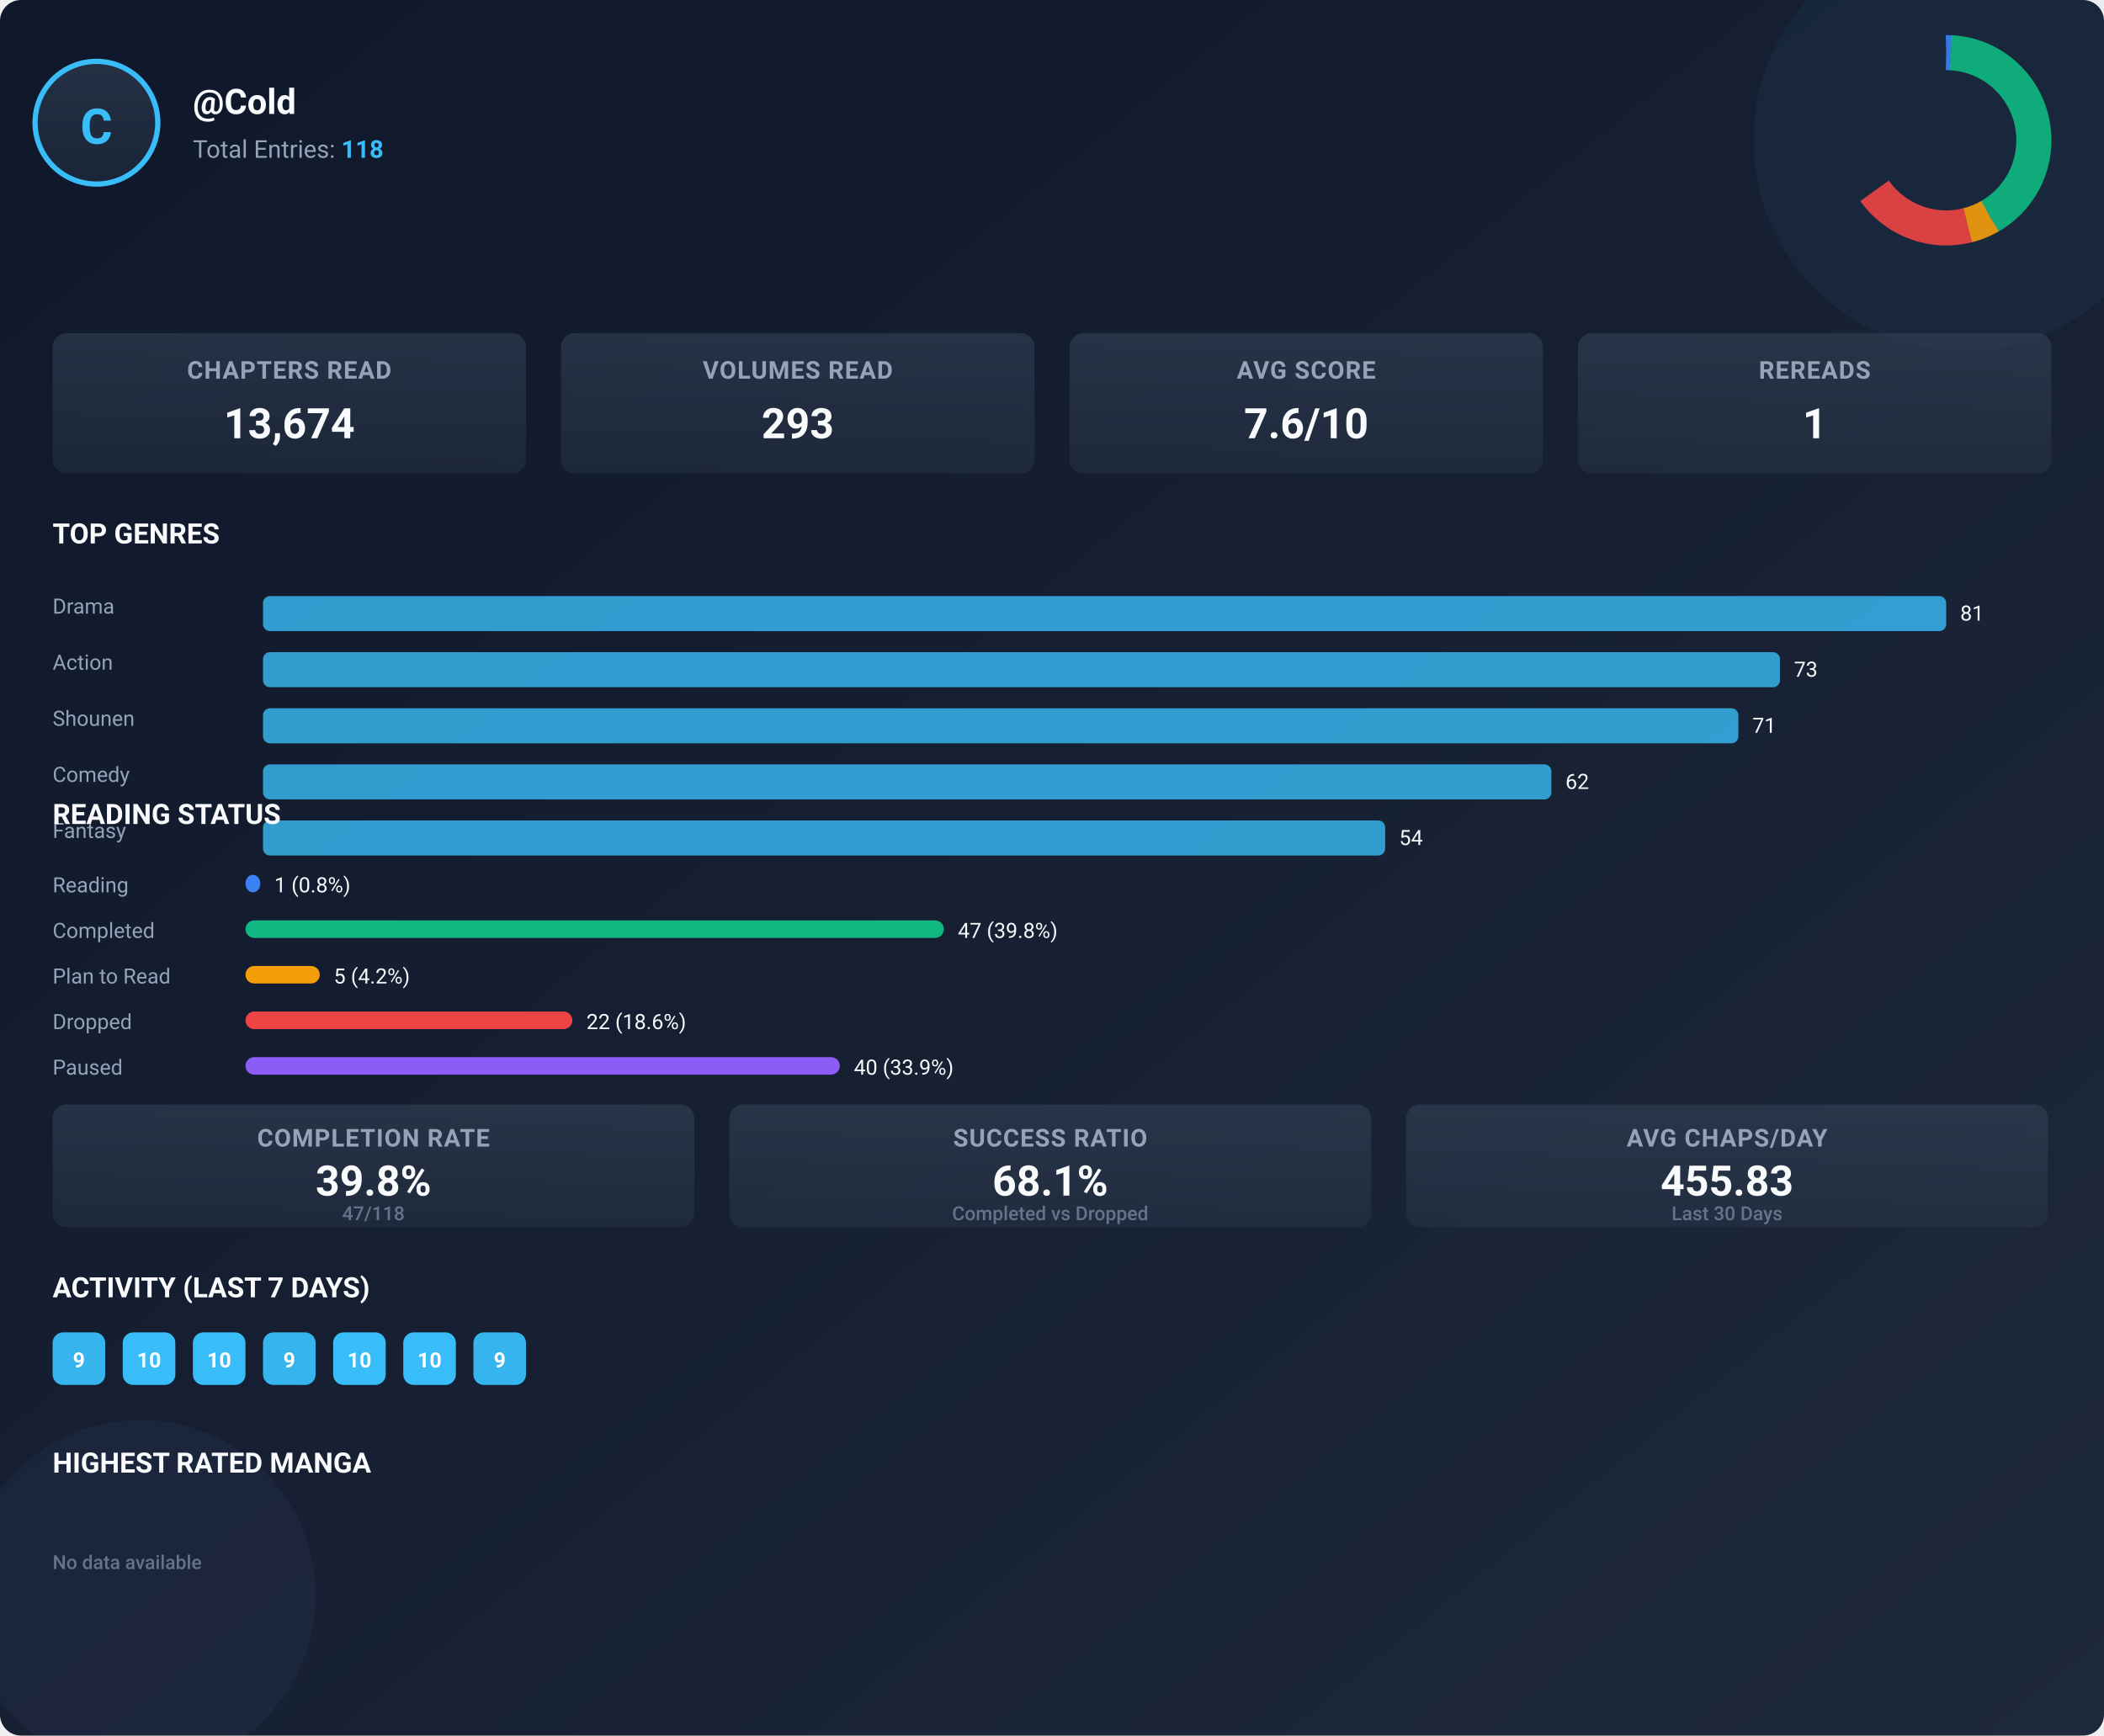
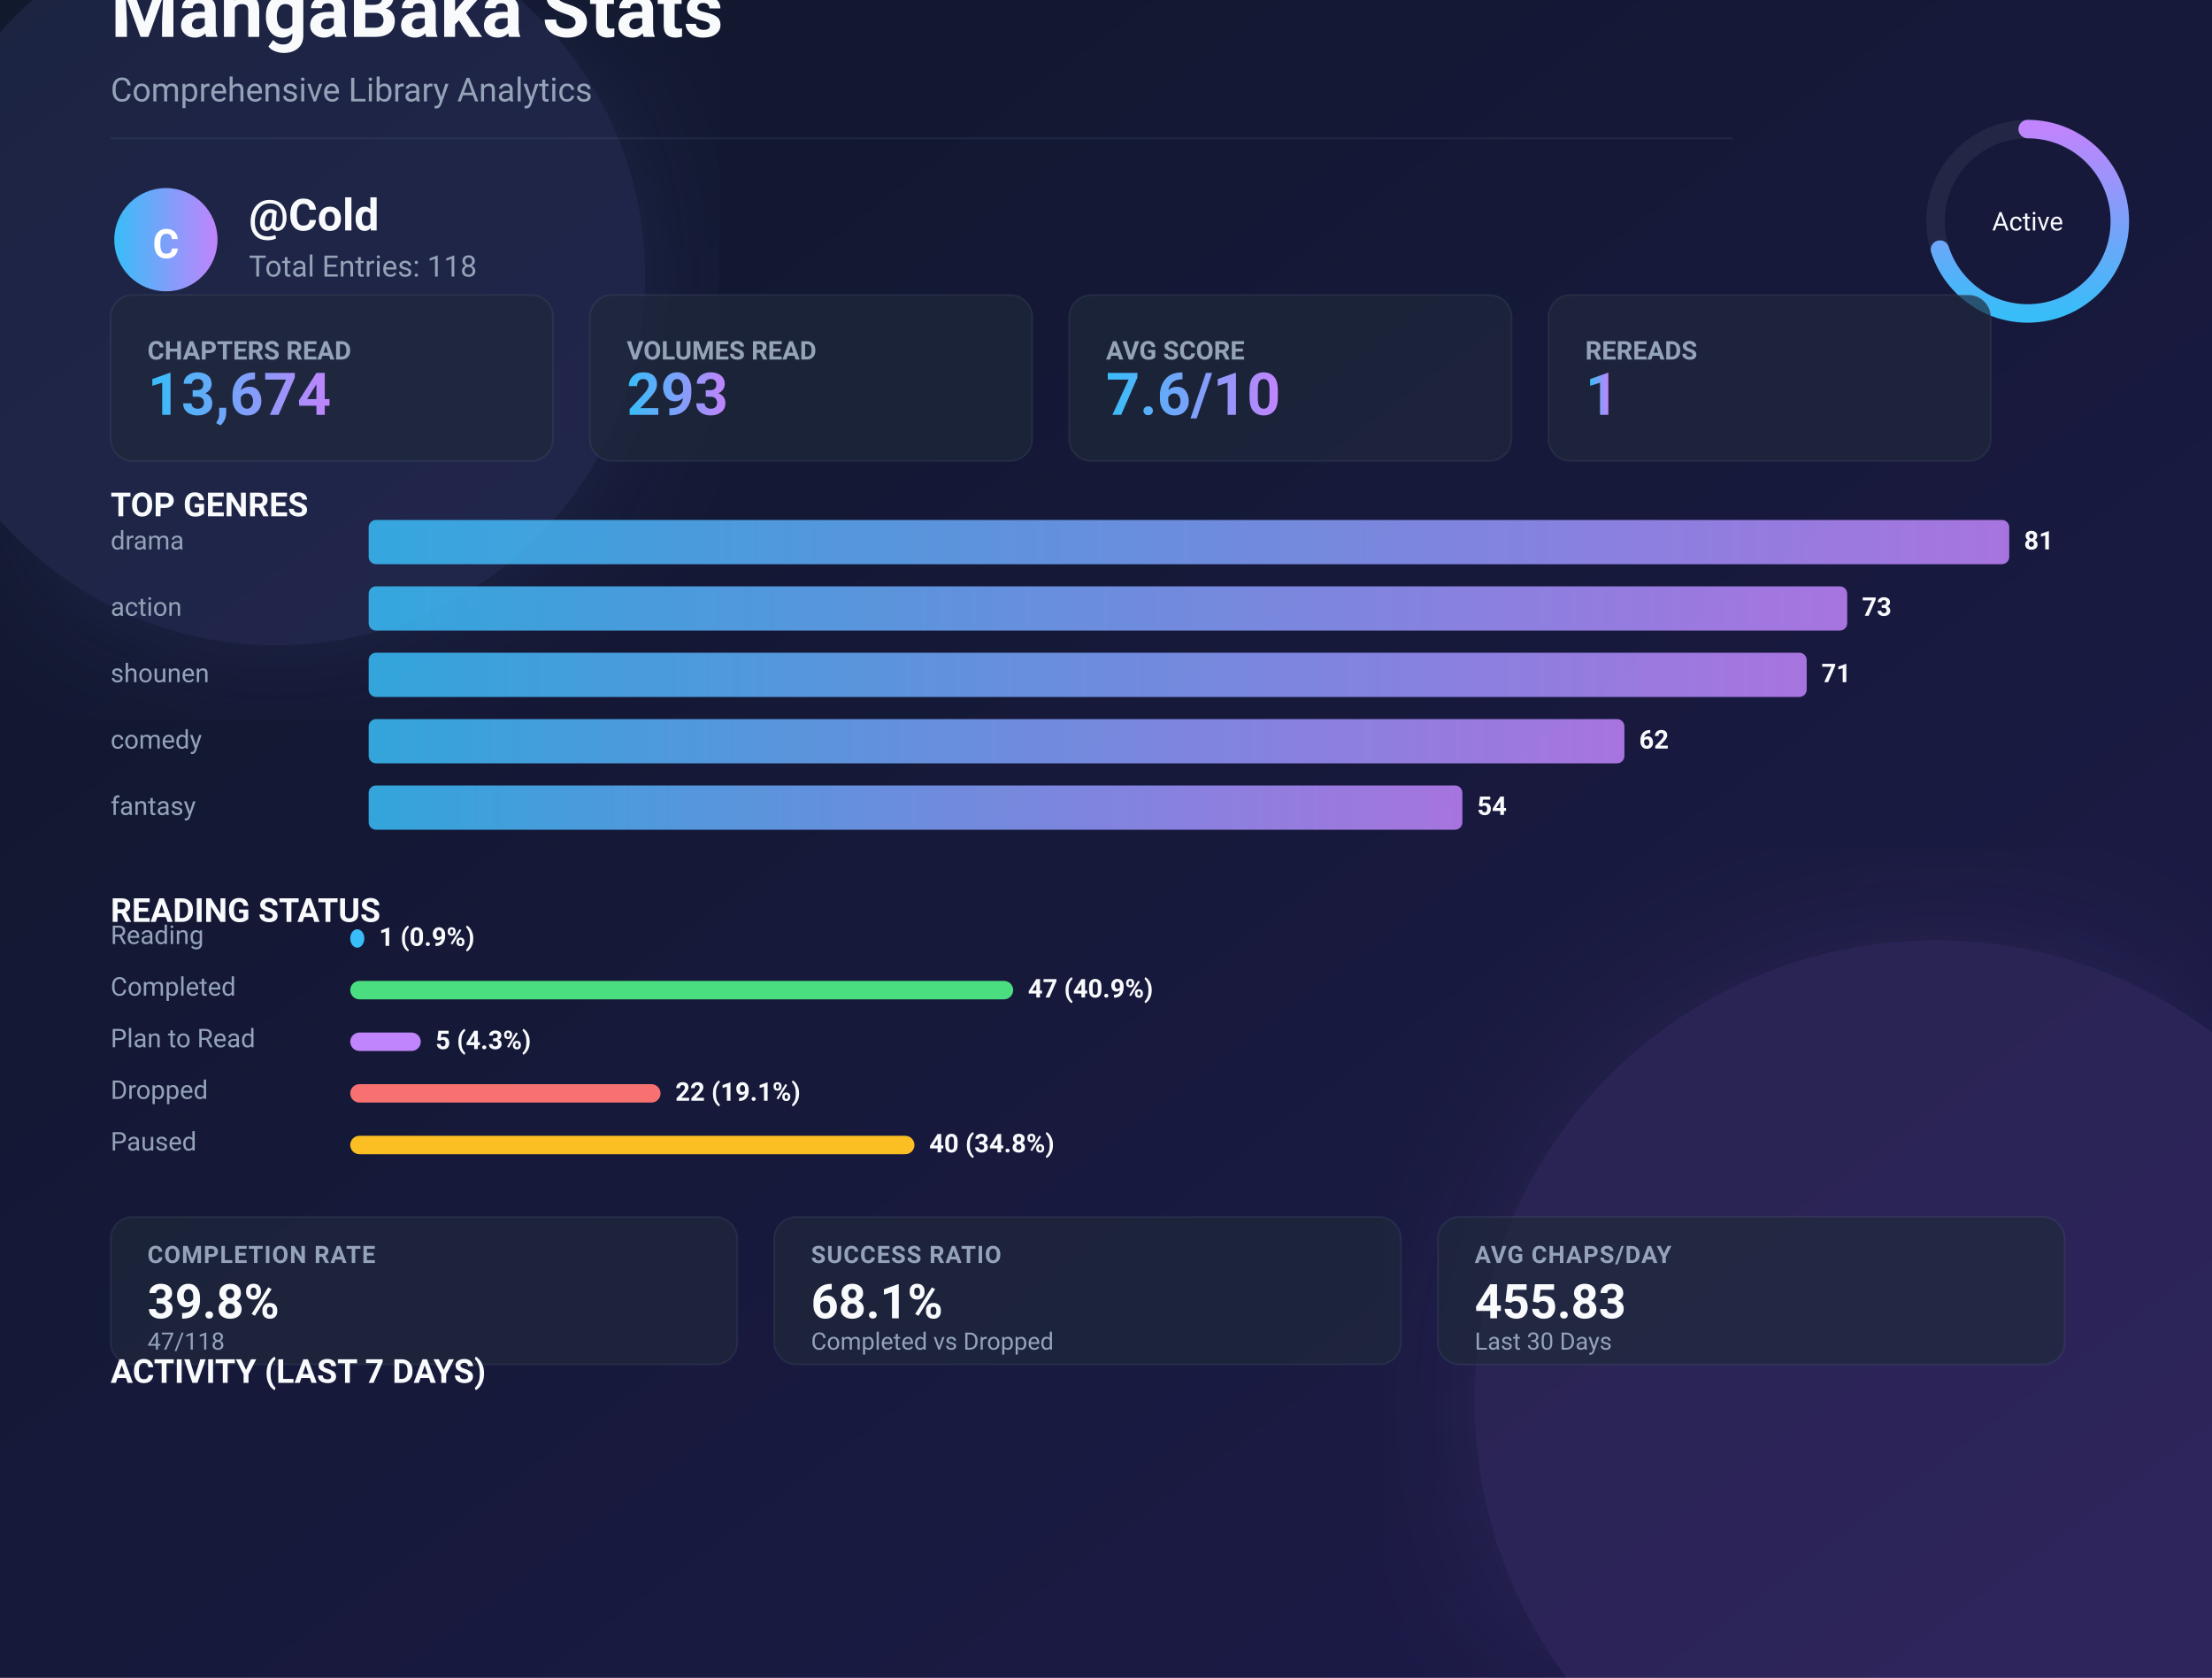
- <svg xmlns="http://www.w3.org/2000/svg" width="100%" height="auto" viewBox="0 0 1200 990" font-family="'Segoe UI', Roboto, sans-serif">
+ <svg xmlns="http://www.w3.org/2000/svg" viewBox="0 0 1200 910" width="100%" height="auto" font-family="'Segoe UI', Roboto, sans-serif">
  <defs>
    <linearGradient id="bgGrad" x1="0%" y1="0%" x2="100%" y2="100%">
      <stop offset="0%" stop-color="#0f172a" />
-       <stop offset="100%" stop-color="#1e293b" />
+       <stop offset="100%" stop-color="#1e1b4b" />
    </linearGradient>
-     <linearGradient id="cardGrad" x1="0%" y1="0%" x2="0%" y2="100%">
-       <stop offset="0%" stop-color="#334155" stop-opacity="0.6" />
-       <stop offset="100%" stop-color="#334155" stop-opacity="0.3" />
+     <linearGradient id="accentGrad" x1="0%" y1="0%" x2="100%" y2="0%">
+       <stop offset="0%" stop-color="#38bdf8" />
+       <stop offset="100%" stop-color="#c084fc" />
    </linearGradient>
+     <filter id="glow">
+       <feGaussianBlur stdDeviation="40" result="coloredBlur" />
+       <feMerge>
+         <feMergeNode in="coloredBlur" />
+         <feMergeNode in="SourceGraphic" />
+       </feMerge>
+     </filter>
    <style>
-         .title{font-size:14px;fill:#94a3b8;font-weight:600;letter-spacing:0.5px}
-         .value{font-size:24px;fill:#f8fafc;font-weight:700}
-         .sub{font-size:12px;fill:#cbd5e1}
-         .label{font-size:11px;fill:#64748b;font-weight:500}
-         .section-title{font-size:16px;fill:#f8fafc;font-weight:bold}
-       </style>
+             .section-title { font-size: 18px; fill: #f8fafc; font-weight: bold; }
+             .card-label { font-size: 14px; fill: #94a3b8; font-weight: 600; }
+             .card-value { font-size: 32px; fill: url(#accentGrad); font-weight: bold; }
+             .metric-main { font-size: 26px; fill: #f8fafc; font-weight: bold; }
+             .metric-sub { font-size: 13px; fill: #94a3b8; }
+             .bar-label { font-size: 14px; fill: #94a3b8; }
+             .bar-value { font-size: 14px; fill: #f8fafc; font-weight: bold; }
+         </style>
  </defs>
-   <rect width="100%" height="100%" fill="url(#bgGrad)" rx="12" />
-   <circle cx="1120" cy="80" r="120" fill="#38bdf8" opacity="0.05" />
-   <circle cx="80" cy="910" r="100" fill="#818cf8" opacity="0.05" />
-   <circle cx="55" cy="70" r="35" fill="url(#cardGrad)" stroke="#38bdf8" stroke-width="3" />
-   <text x="55" y="82" text-anchor="middle" font-size="28" font-weight="bold" fill="#38bdf8">C</text>
-   <text x="110" y="65" font-size="20" font-weight="bold" fill="#f8fafc">@Cold</text>
-   <text x="110" y="90" font-size="14" fill="#94a3b8">Total Entries: <tspan fill="#38bdf8" font-weight="bold">118</tspan>
-   </text>
-   <circle cx="1110" cy="80" r="50" fill="none" stroke="#3b82f6" stroke-width="20" stroke-dasharray="2.732 311.427" transform="rotate(-90.0 1110 80)" opacity="0.9" />
-   <circle cx="1110" cy="80" r="50" fill="none" stroke="#10b981" stroke-width="20" stroke-dasharray="128.396 185.764" transform="rotate(-86.86957 1110 80)" opacity="0.9" />
-   <circle cx="1110" cy="80" r="50" fill="none" stroke="#f59e0b" stroke-width="20" stroke-dasharray="13.659 300.5" transform="rotate(60.26087 1110 80)" opacity="0.9" />
-   <circle cx="1110" cy="80" r="50" fill="none" stroke="#ef4444" stroke-width="20" stroke-dasharray="60.1 254.059" transform="rotate(75.91304 1110 80)" opacity="0.9" />
-   <rect x="30" y="190" width="270" height="80" rx="8" fill="url(#cardGrad)" />
-   <text x="165.0" y="216" text-anchor="middle" class="title">CHAPTERS READ</text>
-   <text x="165.0" y="250" text-anchor="middle" class="value" fill="#38bdf8">13,674</text>
-   <rect x="320" y="190" width="270" height="80" rx="8" fill="url(#cardGrad)" />
-   <text x="455.0" y="216" text-anchor="middle" class="title">VOLUMES READ</text>
-   <text x="455.0" y="250" text-anchor="middle" class="value" fill="#818cf8">293</text>
-   <rect x="610" y="190" width="270" height="80" rx="8" fill="url(#cardGrad)" />
-   <text x="745.0" y="216" text-anchor="middle" class="title">AVG SCORE</text>
-   <text x="745.0" y="250" text-anchor="middle" class="value" fill="#facc15">7.6/10</text>
-   <rect x="900" y="190" width="270" height="80" rx="8" fill="url(#cardGrad)" />
-   <text x="1035.0" y="216" text-anchor="middle" class="title">REREADS</text>
-   <text x="1035.0" y="250" text-anchor="middle" class="value" fill="#4ade80">1</text>
-   <text x="30" y="310" class="section-title">TOP GENRES</text>
-   <text x="30" y="350" font-size="12" fill="#94a3b8">Drama</text>
-   <rect x="150" y="340" width="960.0" height="20" rx="4" fill="#38bdf8" opacity="0.8" />
-   <text x="1118.0" y="354" font-size="12" fill="#f8fafc">81</text>
-   <text x="30" y="382" font-size="12" fill="#94a3b8">Action</text>
-   <rect x="150" y="372" width="865.185" height="20" rx="4" fill="#38bdf8" opacity="0.8" />
-   <text x="1023.185" y="386" font-size="12" fill="#f8fafc">73</text>
-   <text x="30" y="414" font-size="12" fill="#94a3b8">Shounen</text>
-   <rect x="150" y="404" width="841.481" height="20" rx="4" fill="#38bdf8" opacity="0.8" />
-   <text x="999.481" y="418" font-size="12" fill="#f8fafc">71</text>
-   <text x="30" y="446" font-size="12" fill="#94a3b8">Comedy</text>
-   <rect x="150" y="436" width="734.815" height="20" rx="4" fill="#38bdf8" opacity="0.8" />
-   <text x="892.815" y="450" font-size="12" fill="#f8fafc">62</text>
-   <text x="30" y="478" font-size="12" fill="#94a3b8">Fantasy</text>
-   <rect x="150" y="468" width="640.0" height="20" rx="4" fill="#38bdf8" opacity="0.8" />
-   <text x="798.0" y="482" font-size="12" fill="#f8fafc">54</text>
-   <text x="30" y="470" class="section-title">READING STATUS</text>
-   <text x="30" y="509" font-size="12" fill="#94a3b8" width="100">Reading</text>
-   <rect x="140" y="499" width="8.475" height="10" rx="5" fill="#3b82f6" />
-   <text x="156.475" y="509" font-size="12" fill="#f8fafc">1 (0.8%)</text>
-   <text x="30" y="535" font-size="12" fill="#94a3b8" width="100">Completed</text>
-   <rect x="140" y="525" width="398.305" height="10" rx="5" fill="#10b981" />
-   <text x="546.305" y="535" font-size="12" fill="#f8fafc">47 (39.8%)</text>
-   <text x="30" y="561" font-size="12" fill="#94a3b8" width="100">Plan to Read</text>
-   <rect x="140" y="551" width="42.373" height="10" rx="5" fill="#f59e0b" />
-   <text x="190.373" y="561" font-size="12" fill="#f8fafc">5 (4.2%)</text>
-   <text x="30" y="587" font-size="12" fill="#94a3b8" width="100">Dropped</text>
-   <rect x="140" y="577" width="186.441" height="10" rx="5" fill="#ef4444" />
-   <text x="334.441" y="587" font-size="12" fill="#f8fafc">22 (18.6%)</text>
-   <text x="30" y="613" font-size="12" fill="#94a3b8" width="100">Paused</text>
-   <rect x="140" y="603" width="338.983" height="10" rx="5" fill="#8b5cf6" />
-   <text x="486.983" y="613" font-size="12" fill="#f8fafc">40 (33.9%)</text>
-   <rect x="30" y="630" width="366" height="70" rx="8" fill="url(#cardGrad)" />
-   <text x="213.0" y="654" text-anchor="middle" class="title">COMPLETION RATE</text>
-   <text x="213.0" y="682" text-anchor="middle" class="value" fill="#38bdf8">39.8%</text>
-   <text x="213.0" y="696" text-anchor="middle" class="label">47/118</text>
-   <rect x="416" y="630" width="366" height="70" rx="8" fill="url(#cardGrad)" />
-   <text x="599.0" y="654" text-anchor="middle" class="title">SUCCESS RATIO</text>
-   <text x="599.0" y="682" text-anchor="middle" class="value" fill="#4ade80">68.1%</text>
-   <text x="599.0" y="696" text-anchor="middle" class="label">Completed vs Dropped</text>
-   <rect x="802" y="630" width="366" height="70" rx="8" fill="url(#cardGrad)" />
-   <text x="985.0" y="654" text-anchor="middle" class="title">AVG CHAPS/DAY</text>
-   <text x="985.0" y="682" text-anchor="middle" class="value" fill="#facc15">455.83</text>
-   <text x="985.0" y="696" text-anchor="middle" class="label">Last 30 Days</text>
-   <text x="30" y="740" class="section-title">ACTIVITY (LAST 7 DAYS)</text>
-   <rect x="30" y="760" width="30" height="30" rx="6" fill="#38bdf8" fill-opacity="0.94" />
-   <text x="45" y="780" text-anchor="middle" font-size="12" fill="#fff" font-weight="bold">9</text>
-   <rect x="70" y="760" width="30" height="30" rx="6" fill="#38bdf8" fill-opacity="1.0" />
-   <text x="85" y="780" text-anchor="middle" font-size="12" fill="#fff" font-weight="bold">10</text>
-   <rect x="110" y="760" width="30" height="30" rx="6" fill="#38bdf8" fill-opacity="1.0" />
-   <text x="125" y="780" text-anchor="middle" font-size="12" fill="#fff" font-weight="bold">10</text>
-   <rect x="150" y="760" width="30" height="30" rx="6" fill="#38bdf8" fill-opacity="0.94" />
-   <text x="165" y="780" text-anchor="middle" font-size="12" fill="#fff" font-weight="bold">9</text>
-   <rect x="190" y="760" width="30" height="30" rx="6" fill="#38bdf8" fill-opacity="1.0" />
-   <text x="205" y="780" text-anchor="middle" font-size="12" fill="#fff" font-weight="bold">10</text>
-   <rect x="230" y="760" width="30" height="30" rx="6" fill="#38bdf8" fill-opacity="1.0" />
-   <text x="245" y="780" text-anchor="middle" font-size="12" fill="#fff" font-weight="bold">10</text>
-   <rect x="270" y="760" width="30" height="30" rx="6" fill="#38bdf8" fill-opacity="0.94" />
-   <text x="285" y="780" text-anchor="middle" font-size="12" fill="#fff" font-weight="bold">9</text>
-   <text x="30" y="840" class="section-title">HIGHEST RATED MANGA</text>
-   <text x="30" y="895" class="label">No data available</text>
+   <rect width="100%" height="100%" fill="url(#bgGrad)" />
+   <circle cx="150" cy="150" r="200" fill="#818cf8" opacity="0.12" filter="url(#glow)" />
+   <circle cx="1050" cy="760" r="250" fill="#c084fc" opacity="0.10" filter="url(#glow)" />
+   <g transform="translate(0, 20)">
+     <text x="60" y="0" font-size="42" font-weight="bold" fill="#f8fafc">MangaBaka Stats</text>
+     <text x="60" y="35" font-size="18" fill="#94a3b8">Comprehensive Library Analytics</text>
+     <line x1="60" y1="55" x2="940" y2="55" stroke="rgba(148, 163, 184, 0.1)" stroke-width="1" />
+     <circle cx="90" cy="110" r="28" fill="url(#accentGrad)" />
+     <text x="90" y="120" text-anchor="middle" font-size="22" font-weight="bold" fill="#fff">C</text>
+     <text x="135" y="105" font-size="24" font-weight="600" fill="#f8fafc">@Cold</text>
+     <text x="135" y="130" font-size="16" fill="#94a3b8">Total Entries: 118</text>
+     <g transform="translate(1040, 40)">
+       <circle cx="60" cy="60" r="50" fill="none" stroke="rgba(148, 163, 184, 0.1)" stroke-width="10" />
+       <circle cx="60" cy="60" r="50" fill="none" stroke="url(#accentGrad)" stroke-width="10" stroke-dasharray="220 314" stroke-linecap="round" transform="rotate(-90 60 60)" />
+       <text x="60" y="65" text-anchor="middle" font-size="14" fill="#f8fafc">Active</text>
+     </g>
+   </g>
+   <g transform="translate(60, 160)">
+     <rect width="240" height="90" rx="12" fill="rgba(30, 41, 59, 0.7)" stroke="rgba(148, 163, 184, 0.1)" stroke-width="1" />
+     <text x="20" y="35" class="card-label">CHAPTERS READ</text>
+     <text x="20" y="65" class="card-value">13,674</text>
+   </g>
+   <g transform="translate(320, 160)">
+     <rect width="240" height="90" rx="12" fill="rgba(30, 41, 59, 0.7)" stroke="rgba(148, 163, 184, 0.1)" stroke-width="1" />
+     <text x="20" y="35" class="card-label">VOLUMES READ</text>
+     <text x="20" y="65" class="card-value">293</text>
+   </g>
+   <g transform="translate(580, 160)">
+     <rect width="240" height="90" rx="12" fill="rgba(30, 41, 59, 0.7)" stroke="rgba(148, 163, 184, 0.1)" stroke-width="1" />
+     <text x="20" y="35" class="card-label">AVG SCORE</text>
+     <text x="20" y="65" class="card-value">7.6/10</text>
+   </g>
+   <g transform="translate(840, 160)">
+     <rect width="240" height="90" rx="12" fill="rgba(30, 41, 59, 0.7)" stroke="rgba(148, 163, 184, 0.1)" stroke-width="1" />
+     <text x="20" y="35" class="card-label">REREADS</text>
+     <text x="20" y="65" class="card-value">1</text>
+   </g>
+   <g transform="translate(0, 280)">
+     <text x="60" y="0" class="section-title">TOP GENRES</text>
+     <g transform="translate(60, 0)">
+       <text x="0" y="18" class="bar-label">drama</text>
+       <rect x="140" y="2" width="890.0" height="24" rx="4" fill="url(#accentGrad)" opacity="0.85" />
+       <text x="1038.0" y="18" class="bar-value">81</text>
+     </g>
+     <g transform="translate(60, 36)">
+       <text x="0" y="18" class="bar-label">action</text>
+       <rect x="140" y="2" width="802.099" height="24" rx="4" fill="url(#accentGrad)" opacity="0.85" />
+       <text x="950.099" y="18" class="bar-value">73</text>
+     </g>
+     <g transform="translate(60, 72)">
+       <text x="0" y="18" class="bar-label">shounen</text>
+       <rect x="140" y="2" width="780.123" height="24" rx="4" fill="url(#accentGrad)" opacity="0.85" />
+       <text x="928.123" y="18" class="bar-value">71</text>
+     </g>
+     <g transform="translate(60, 108)">
+       <text x="0" y="18" class="bar-label">comedy</text>
+       <rect x="140" y="2" width="681.235" height="24" rx="4" fill="url(#accentGrad)" opacity="0.85" />
+       <text x="829.235" y="18" class="bar-value">62</text>
+     </g>
+     <g transform="translate(60, 144)">
+       <text x="0" y="18" class="bar-label">fantasy</text>
+       <rect x="140" y="2" width="593.333" height="24" rx="4" fill="url(#accentGrad)" opacity="0.85" />
+       <text x="741.333" y="18" class="bar-value">54</text>
+     </g>
+   </g>
+   <g transform="translate(0, 500)">
+     <text x="60" y="0" class="section-title">READING STATUS</text>
+     <g transform="translate(60, 0)">
+       <text x="0" y="12" class="bar-label">Reading</text>
+       <rect x="130" y="4" width="7.652" height="10" rx="5" fill="#38bdf8" />
+       <text x="145.652" y="13" class="bar-value">1 (0.9%)</text>
+     </g>
+     <g transform="translate(60, 28)">
+       <text x="0" y="12" class="bar-label">Completed</text>
+       <rect x="130" y="4" width="359.652" height="10" rx="5" fill="#4ade80" />
+       <text x="497.652" y="13" class="bar-value">47 (40.9%)</text>
+     </g>
+     <g transform="translate(60, 56)">
+       <text x="0" y="12" class="bar-label">Plan to Read</text>
+       <rect x="130" y="4" width="38.261" height="10" rx="5" fill="#c084fc" />
+       <text x="176.261" y="13" class="bar-value">5 (4.3%)</text>
+     </g>
+     <g transform="translate(60, 84)">
+       <text x="0" y="12" class="bar-label">Dropped</text>
+       <rect x="130" y="4" width="168.348" height="10" rx="5" fill="#f87171" />
+       <text x="306.348" y="13" class="bar-value">22 (19.1%)</text>
+     </g>
+     <g transform="translate(60, 112)">
+       <text x="0" y="12" class="bar-label">Paused</text>
+       <rect x="130" y="4" width="306.087" height="10" rx="5" fill="#fbbf24" />
+       <text x="444.087" y="13" class="bar-value">40 (34.8%)</text>
+     </g>
+   </g>
+   <g transform="translate(60, 660)">
+     <rect width="340" height="80" rx="12" fill="rgba(30, 41, 59, 0.7)" stroke="rgba(148, 163, 184, 0.1)" stroke-width="1" />
+     <text x="20" y="25" font-size="13" fill="#94a3b8" font-weight="600" letter-spacing="0.5">COMPLETION RATE</text>
+     <text x="20" y="55" class="metric-main">39.8%</text>
+     <text x="20" y="72" class="metric-sub">47/118</text>
+   </g>
+   <g transform="translate(420, 660)">
+     <rect width="340" height="80" rx="12" fill="rgba(30, 41, 59, 0.7)" stroke="rgba(148, 163, 184, 0.1)" stroke-width="1" />
+     <text x="20" y="25" font-size="13" fill="#94a3b8" font-weight="600" letter-spacing="0.5">SUCCESS RATIO</text>
+     <text x="20" y="55" class="metric-main">68.1%</text>
+     <text x="20" y="72" class="metric-sub">Completed vs Dropped</text>
+   </g>
+   <g transform="translate(780, 660)">
+     <rect width="340" height="80" rx="12" fill="rgba(30, 41, 59, 0.7)" stroke="rgba(148, 163, 184, 0.1)" stroke-width="1" />
+     <text x="20" y="25" font-size="13" fill="#94a3b8" font-weight="600" letter-spacing="0.5">AVG CHAPS/DAY</text>
+     <text x="20" y="55" class="metric-main">455.83</text>
+     <text x="20" y="72" class="metric-sub">Last 30 Days</text>
+   </g>
+   <g transform="translate(0, 770)">
+     <text x="60" y="-20" class="section-title">ACTIVITY (LAST 7 DAYS)</text>
+     <g transform="translate(60, 770)">
+       <rect width="50" height="50" rx="8" fill="#818cf8" opacity="0.92" />
+       <text x="25.0" y="30.0" text-anchor="middle" font-size="16" font-weight="bold" fill="#fff">9</text>
+       <text x="25.0" y="65" text-anchor="middle" font-size="11" fill="#94a3b8">Day 1</text>
+     </g>
+     <g transform="translate(125, 770)">
+       <rect width="50" height="50" rx="8" fill="#818cf8" opacity="1.0" />
+       <text x="25.0" y="30.0" text-anchor="middle" font-size="16" font-weight="bold" fill="#fff">10</text>
+       <text x="25.0" y="65" text-anchor="middle" font-size="11" fill="#94a3b8">Day 2</text>
+     </g>
+     <g transform="translate(190, 770)">
+       <rect width="50" height="50" rx="8" fill="#818cf8" opacity="1.0" />
+       <text x="25.0" y="30.0" text-anchor="middle" font-size="16" font-weight="bold" fill="#fff">10</text>
+       <text x="25.0" y="65" text-anchor="middle" font-size="11" fill="#94a3b8">Day 3</text>
+     </g>
+     <g transform="translate(255, 770)">
+       <rect width="50" height="50" rx="8" fill="#818cf8" opacity="0.92" />
+       <text x="25.0" y="30.0" text-anchor="middle" font-size="16" font-weight="bold" fill="#fff">9</text>
+       <text x="25.0" y="65" text-anchor="middle" font-size="11" fill="#94a3b8">Day 4</text>
+     </g>
+     <g transform="translate(320, 770)">
+       <rect width="50" height="50" rx="8" fill="#818cf8" opacity="1.0" />
+       <text x="25.0" y="30.0" text-anchor="middle" font-size="16" font-weight="bold" fill="#fff">10</text>
+       <text x="25.0" y="65" text-anchor="middle" font-size="11" fill="#94a3b8">Day 5</text>
+     </g>
+     <g transform="translate(385, 770)">
+       <rect width="50" height="50" rx="8" fill="#818cf8" opacity="1.0" />
+       <text x="25.0" y="30.0" text-anchor="middle" font-size="16" font-weight="bold" fill="#fff">10</text>
+       <text x="25.0" y="65" text-anchor="middle" font-size="11" fill="#94a3b8">Day 6</text>
+     </g>
+     <g transform="translate(450, 770)">
+       <rect width="50" height="50" rx="8" fill="#818cf8" opacity="0.92" />
+       <text x="25.0" y="30.0" text-anchor="middle" font-size="16" font-weight="bold" fill="#fff">9</text>
+       <text x="25.0" y="65" text-anchor="middle" font-size="11" fill="#94a3b8">Day 7</text>
+     </g>
+   </g>
</svg>
